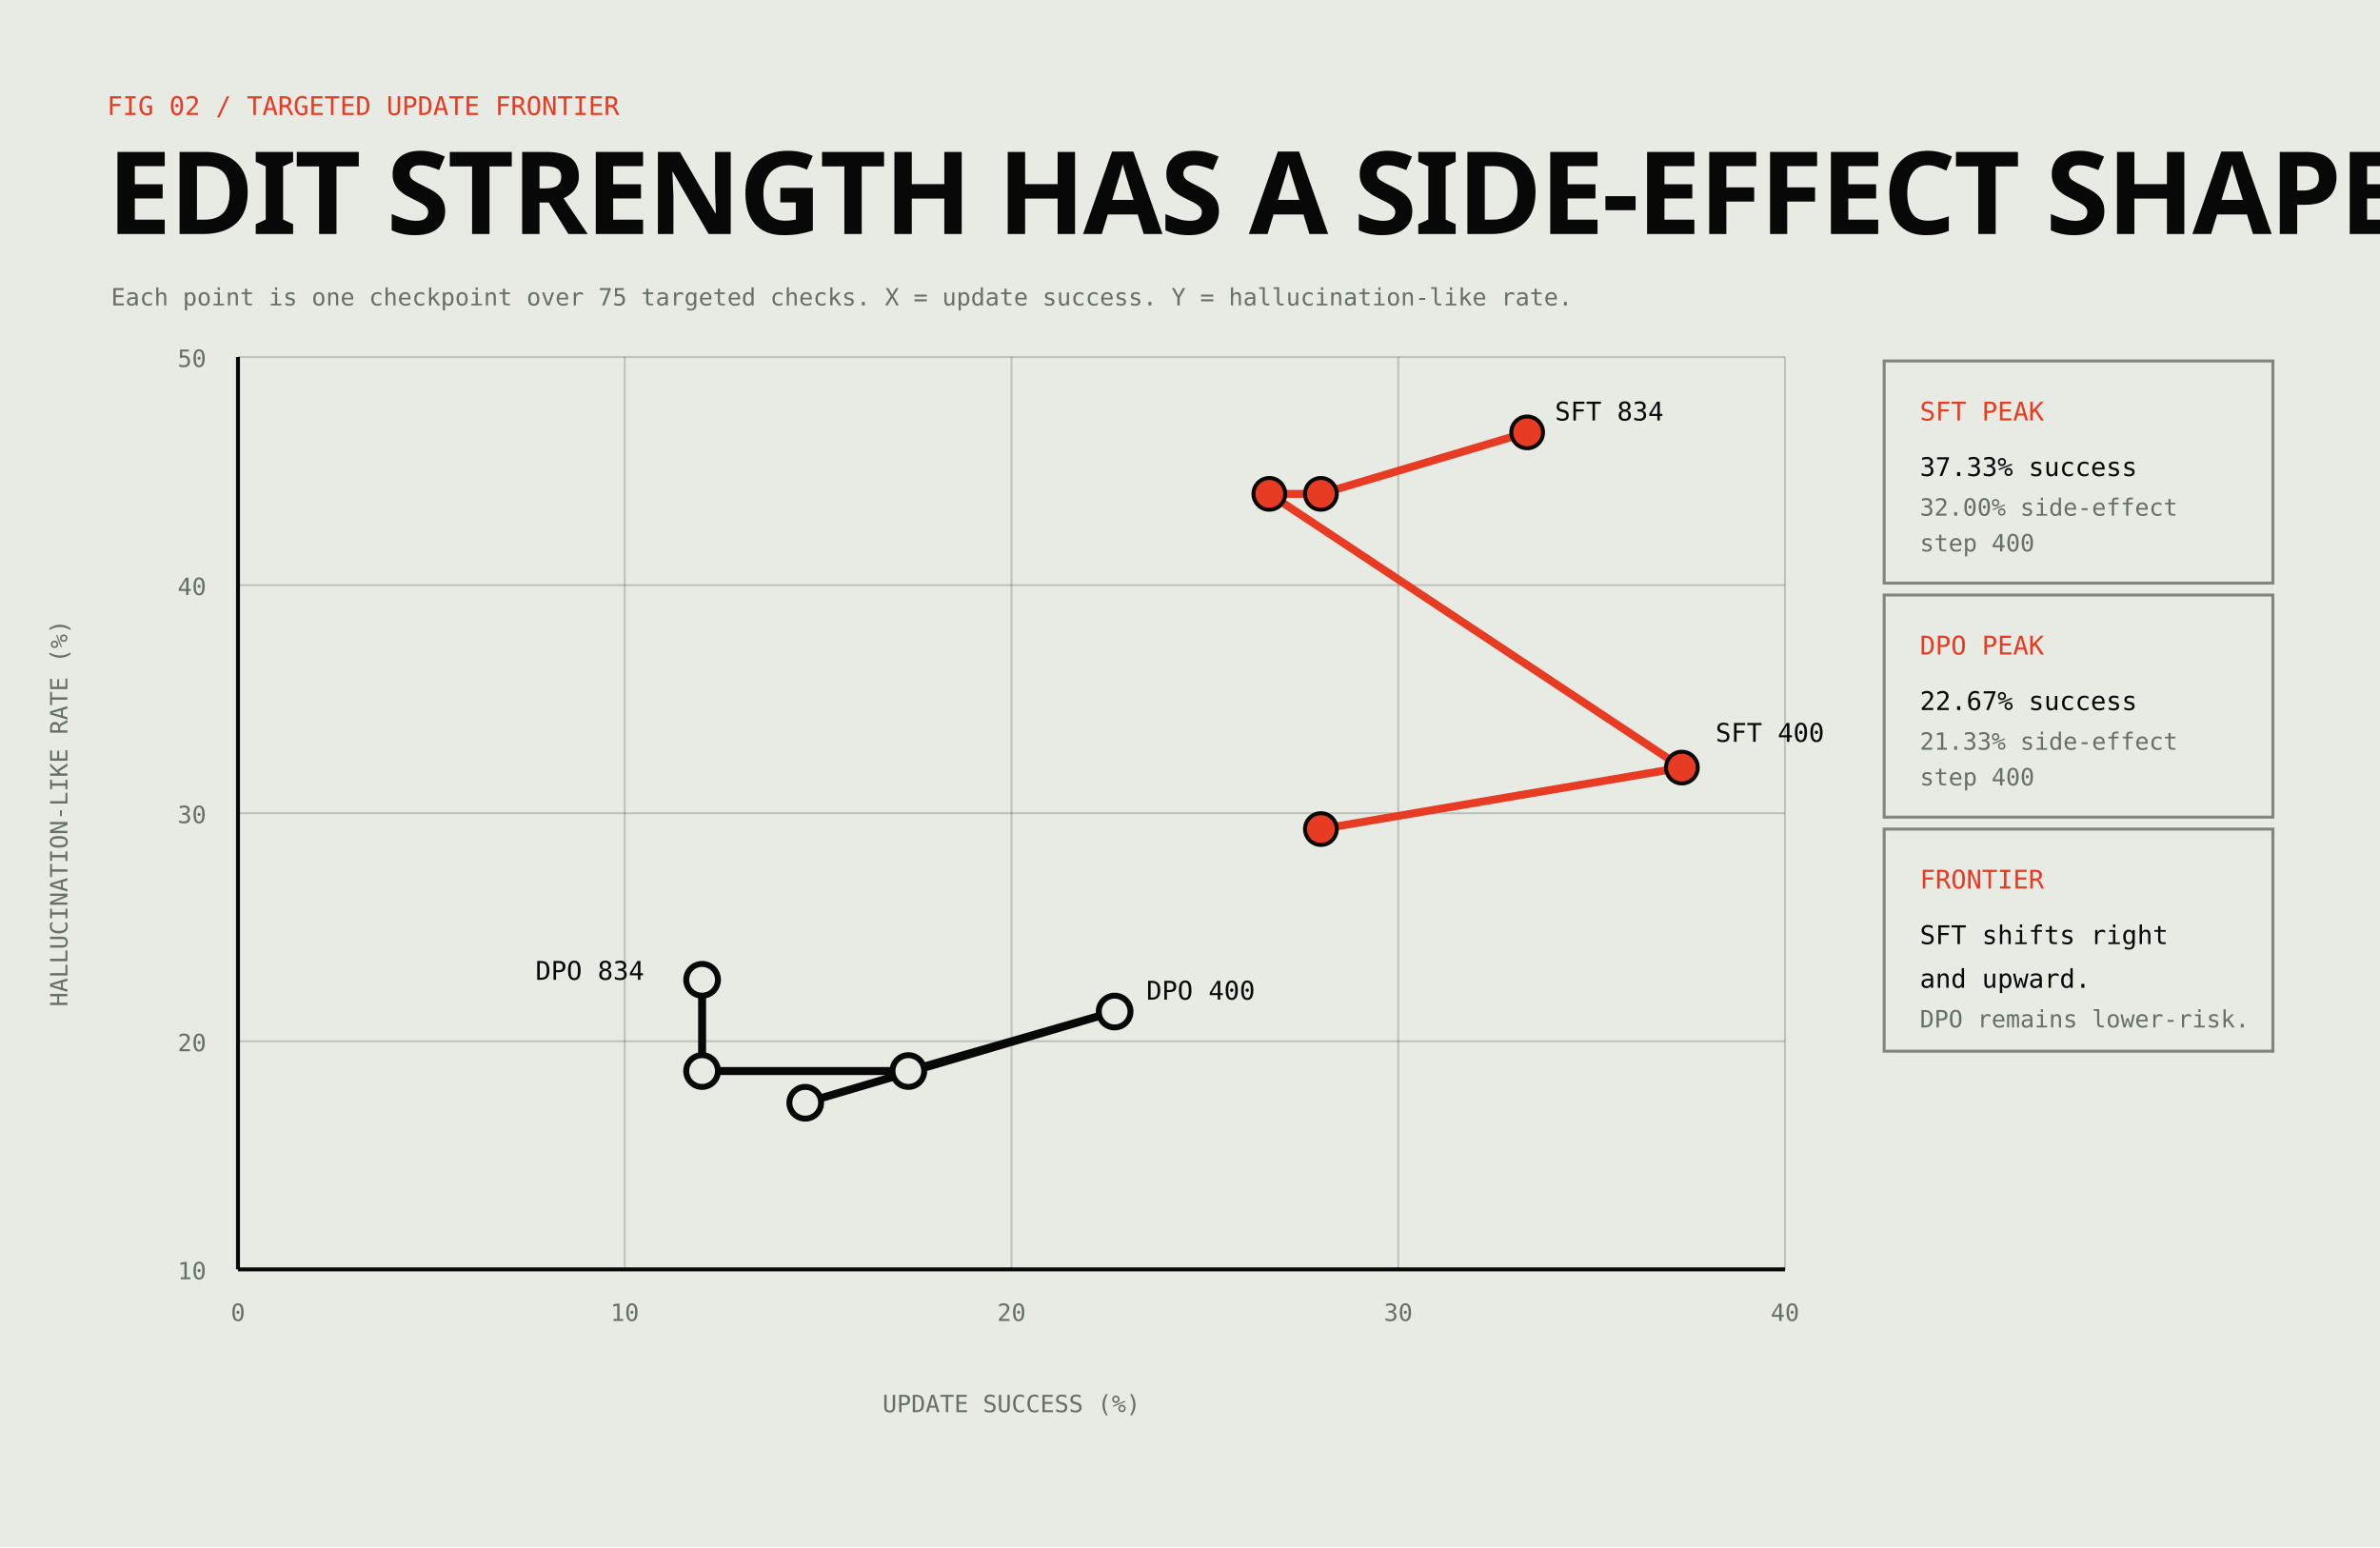
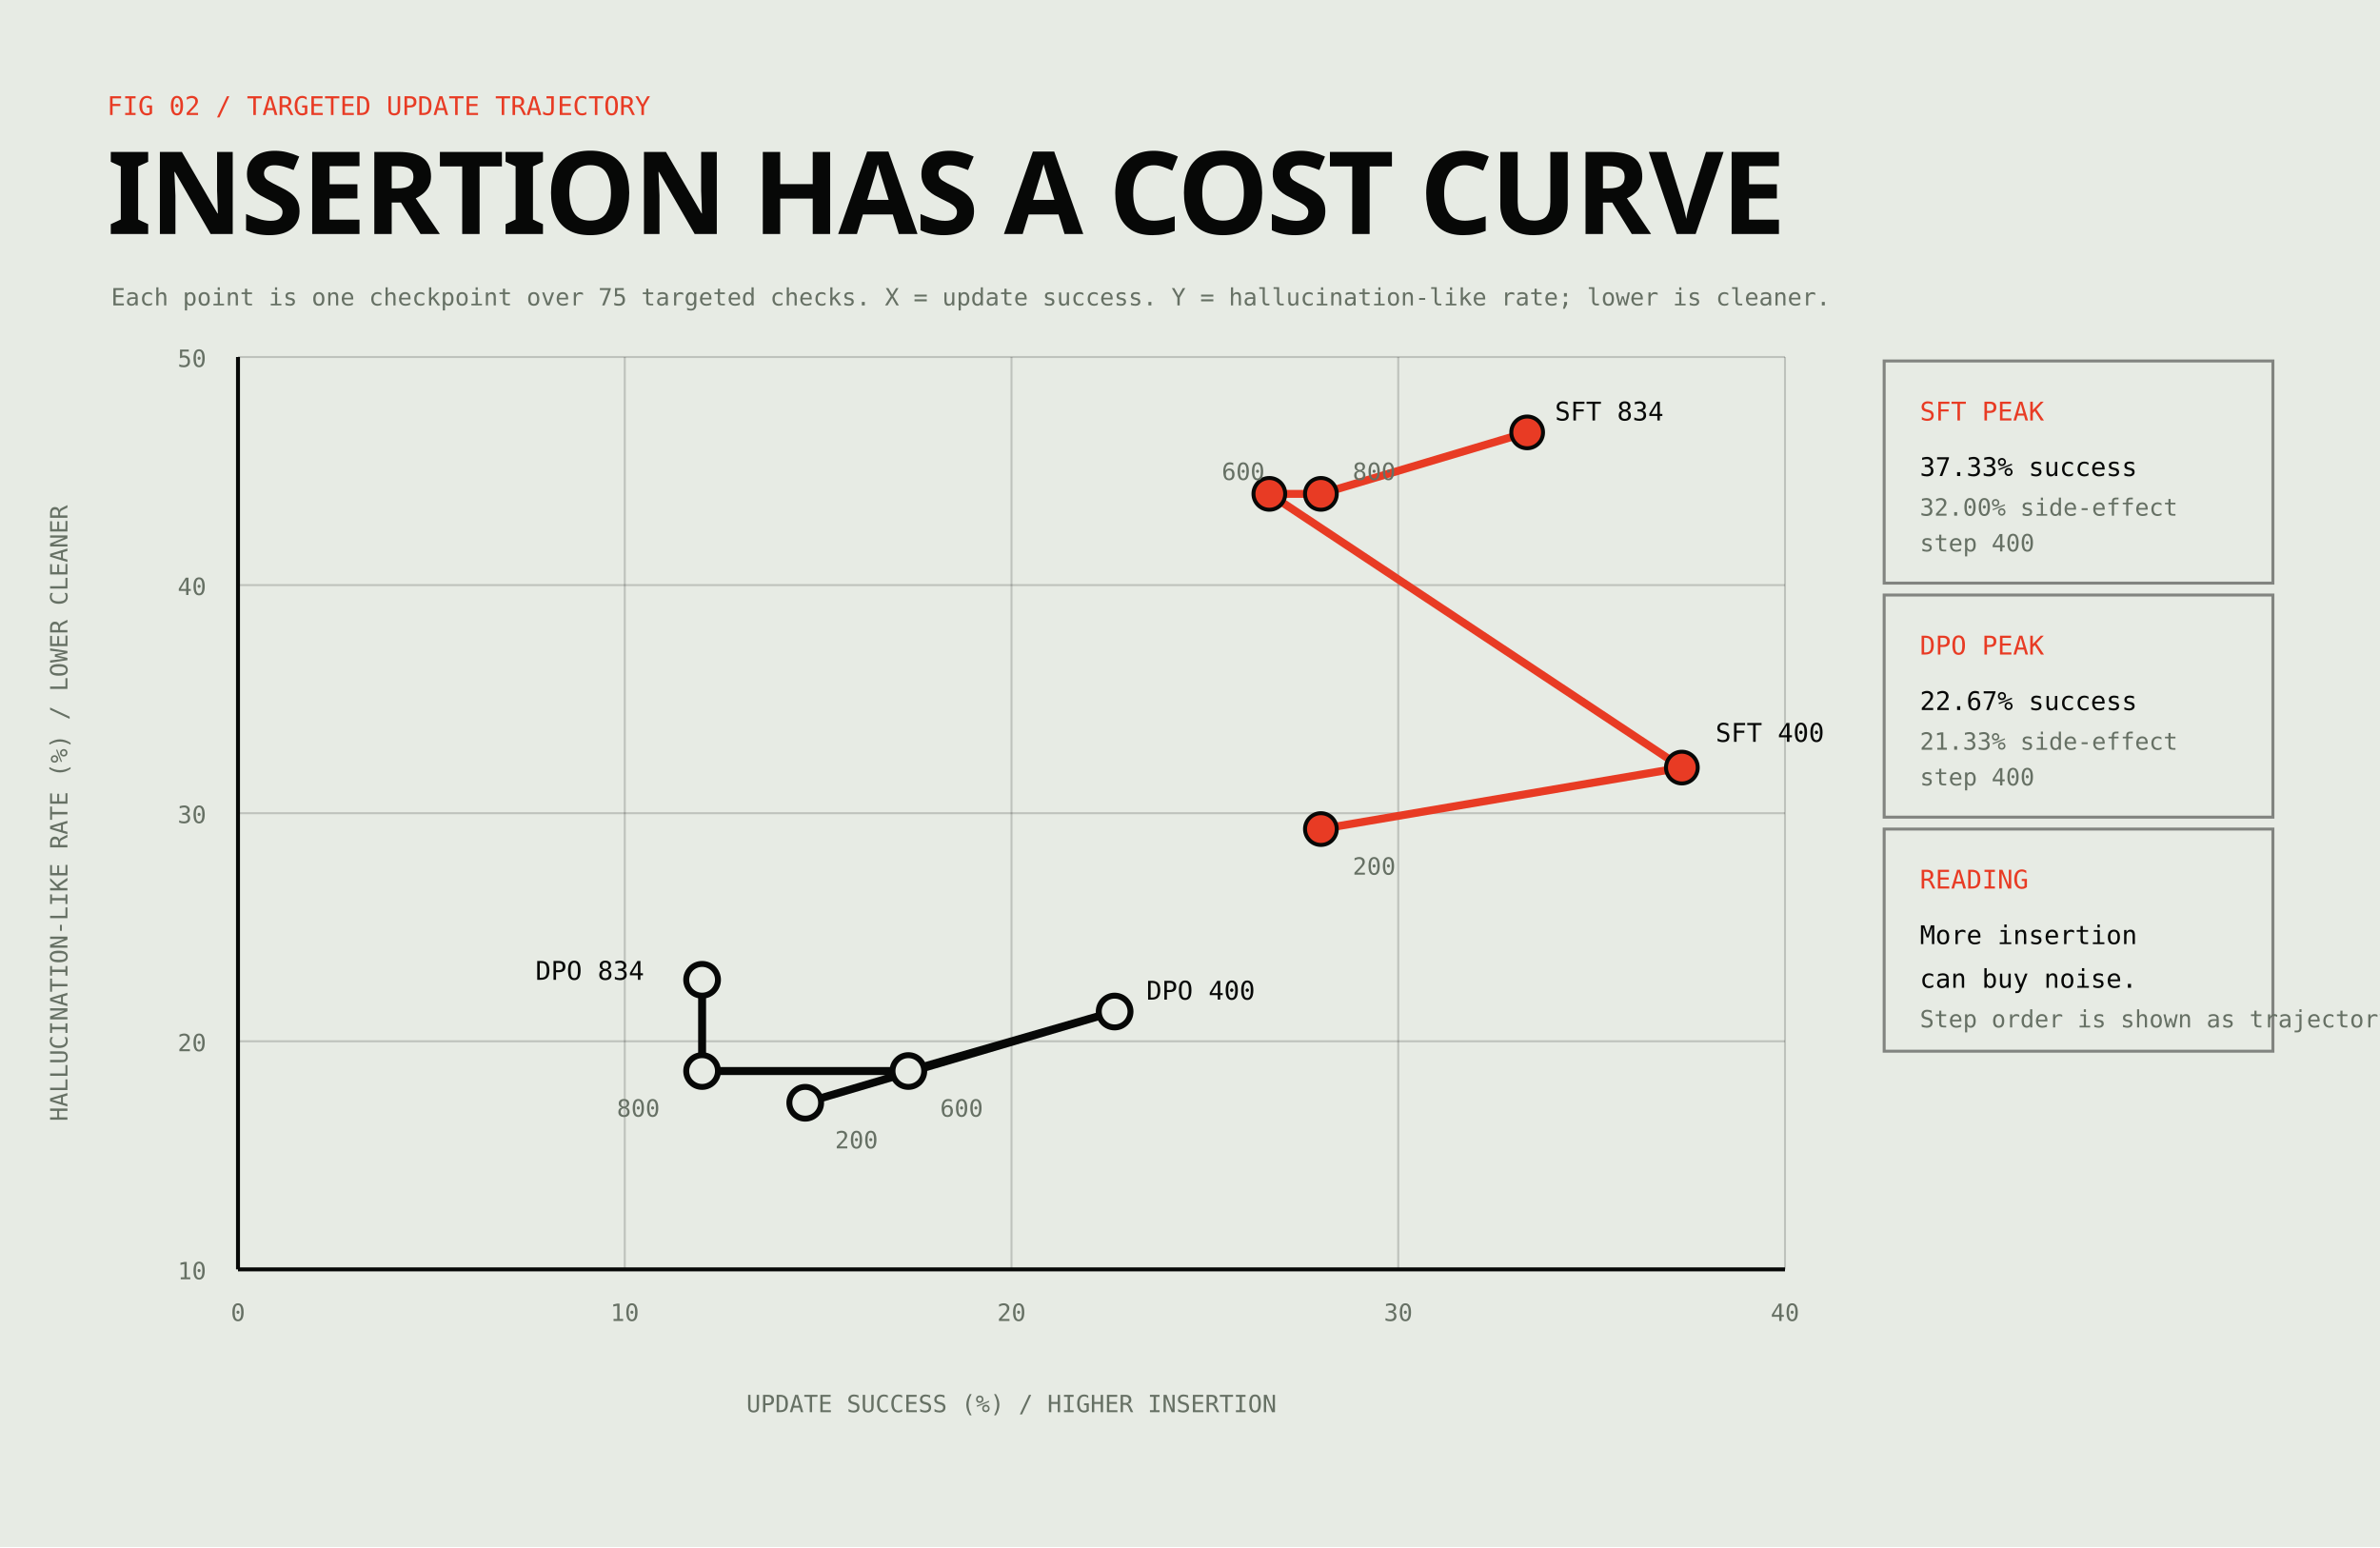
<svg xmlns="http://www.w3.org/2000/svg" width="1200" height="780" viewBox="0 0 1200 780" role="img" aria-labelledby="title desc">
  <style>
		text { font-family: "IBM Plex Mono", "SFMono-Regular", monospace; fill: #070807; }
		.eyebrow { font-size: 13px; fill: #e83b24; }
		.title { font-family: "Arial Narrow", "Source Sans 3", sans-serif; font-weight: 700; font-size: 58px; letter-spacing: -0.02em; }
		.axis { font-size: 12px; fill: #667064; }
		.label { font-size: 13px; fill: #070807; }
		.grid { stroke: rgba(7,8,7,0.18); stroke-width: 1; }
		.axis-line { stroke: #070807; stroke-width: 2; }
		.sft { stroke: #e83b24; fill: none; stroke-width: 4; }
		.dpo { stroke: #070807; fill: none; stroke-width: 4; }
		.sft-dot { fill: #e83b24; stroke: #070807; stroke-width: 2; }
		.dpo-dot { fill: #e7ebe4; stroke: #070807; stroke-width: 3; }
		.card { fill: transparent; stroke: rgba(7,8,7,0.45); stroke-width: 1.5; }
	</style>
  <rect width="1200" height="780" fill="#e7ebe4" />
-   <text x="54" y="58" class="eyebrow">FIG 02 / TARGETED UPDATE FRONTIER</text>
-   <text x="54" y="118" class="title">EDIT STRENGTH HAS A SIDE-EFFECT SHAPE</text>
-   <text x="56" y="154" class="axis">Each point is one checkpoint over 75 targeted checks. X = update success. Y = hallucination-like rate.</text>
+   <text x="54" y="58" class="eyebrow">FIG 02 / TARGETED UPDATE TRAJECTORY</text>
+   <text x="54" y="118" class="title">INSERTION HAS A COST CURVE</text>
+   <text x="56" y="154" class="axis">Each point is one checkpoint over 75 targeted checks. X = update success. Y = hallucination-like rate; lower is cleaner.</text>
  <g transform="translate(0 70)">
    <path d="M120 570H900M120 455H900M120 340H900M120 225H900M120 110H900" class="grid" />
    <path d="M120 110V570M315 110V570M510 110V570M705 110V570M900 110V570" class="grid" />
    <path d="M120 570H900M120 110V570" class="axis-line" />
    <text x="104" y="575" class="axis" text-anchor="end">10</text>
    <text x="104" y="460" class="axis" text-anchor="end">20</text>
    <text x="104" y="345" class="axis" text-anchor="end">30</text>
    <text x="104" y="230" class="axis" text-anchor="end">40</text>
    <text x="104" y="115" class="axis" text-anchor="end">50</text>
    <text x="120" y="596" class="axis" text-anchor="middle">0</text>
    <text x="315" y="596" class="axis" text-anchor="middle">10</text>
    <text x="510" y="596" class="axis" text-anchor="middle">20</text>
    <text x="705" y="596" class="axis" text-anchor="middle">30</text>
    <text x="900" y="596" class="axis" text-anchor="middle">40</text>
-     <text x="510" y="642" class="axis" text-anchor="middle">UPDATE SUCCESS (%)</text>
-     <text x="34" y="340" class="axis" transform="rotate(-90 34 340)" text-anchor="middle">HALLUCINATION-LIKE RATE (%)</text>
+     <text x="510" y="642" class="axis" text-anchor="middle">UPDATE SUCCESS (%) / HIGHER INSERTION</text>
+     <text x="34" y="340" class="axis" transform="rotate(-90 34 340)" text-anchor="middle">HALLUCINATION-LIKE RATE (%) / LOWER CLEANER</text>
    <polyline class="sft" points="666,348 848,317 640,179 666,179 770,148" />
    <polyline class="dpo" points="406,486 562,440 458,470 354,470 354,424" />
    <circle class="sft-dot" cx="666" cy="348" r="8" />
    <circle class="sft-dot" cx="848" cy="317" r="8" />
    <circle class="sft-dot" cx="640" cy="179" r="8" />
    <circle class="sft-dot" cx="666" cy="179" r="8" />
    <circle class="sft-dot" cx="770" cy="148" r="8" />
    <circle class="dpo-dot" cx="406" cy="486" r="8" />
    <circle class="dpo-dot" cx="562" cy="440" r="8" />
    <circle class="dpo-dot" cx="458" cy="470" r="8" />
    <circle class="dpo-dot" cx="354" cy="470" r="8" />
    <circle class="dpo-dot" cx="354" cy="424" r="8" />
+     <text x="682" y="371" class="axis">200</text>
    <text x="865" y="304" class="label">SFT 400</text>
+     <text x="616" y="172" class="axis">600</text>
+     <text x="682" y="172" class="axis">800</text>
+     <text x="784" y="142" class="label">SFT 834</text>
+     <text x="421" y="509" class="axis">200</text>
    <text x="578" y="434" class="label">DPO 400</text>
-     <text x="784" y="142" class="label">SFT 834</text>
+     <text x="474" y="493" class="axis">600</text>
+     <text x="311" y="493" class="axis">800</text>
    <text x="270" y="424" class="label">DPO 834</text>
  </g>
  <g transform="translate(950 182)">
    <rect class="card" x="0" y="0" width="196" height="112" />
    <text x="18" y="30" class="eyebrow">SFT PEAK</text>
    <text x="18" y="58" class="label">37.33% success</text>
    <text x="18" y="78" class="axis">32.00% side-effect</text>
    <text x="18" y="96" class="axis">step 400</text>
  </g>
  <g transform="translate(950 300)">
    <rect class="card" x="0" y="0" width="196" height="112" />
    <text x="18" y="30" class="eyebrow">DPO PEAK</text>
    <text x="18" y="58" class="label">22.67% success</text>
    <text x="18" y="78" class="axis">21.33% side-effect</text>
    <text x="18" y="96" class="axis">step 400</text>
  </g>
  <g transform="translate(950 418)">
    <rect class="card" x="0" y="0" width="196" height="112" />
-     <text x="18" y="30" class="eyebrow">FRONTIER</text>
-     <text x="18" y="58" class="label">SFT shifts right</text>
-     <text x="18" y="80" class="label">and upward.</text>
-     <text x="18" y="100" class="axis">DPO remains lower-risk.</text>
+     <text x="18" y="30" class="eyebrow">READING</text>
+     <text x="18" y="58" class="label">More insertion</text>
+     <text x="18" y="80" class="label">can buy noise.</text>
+     <text x="18" y="100" class="axis">Step order is shown as trajectory.</text>
  </g>
</svg>
